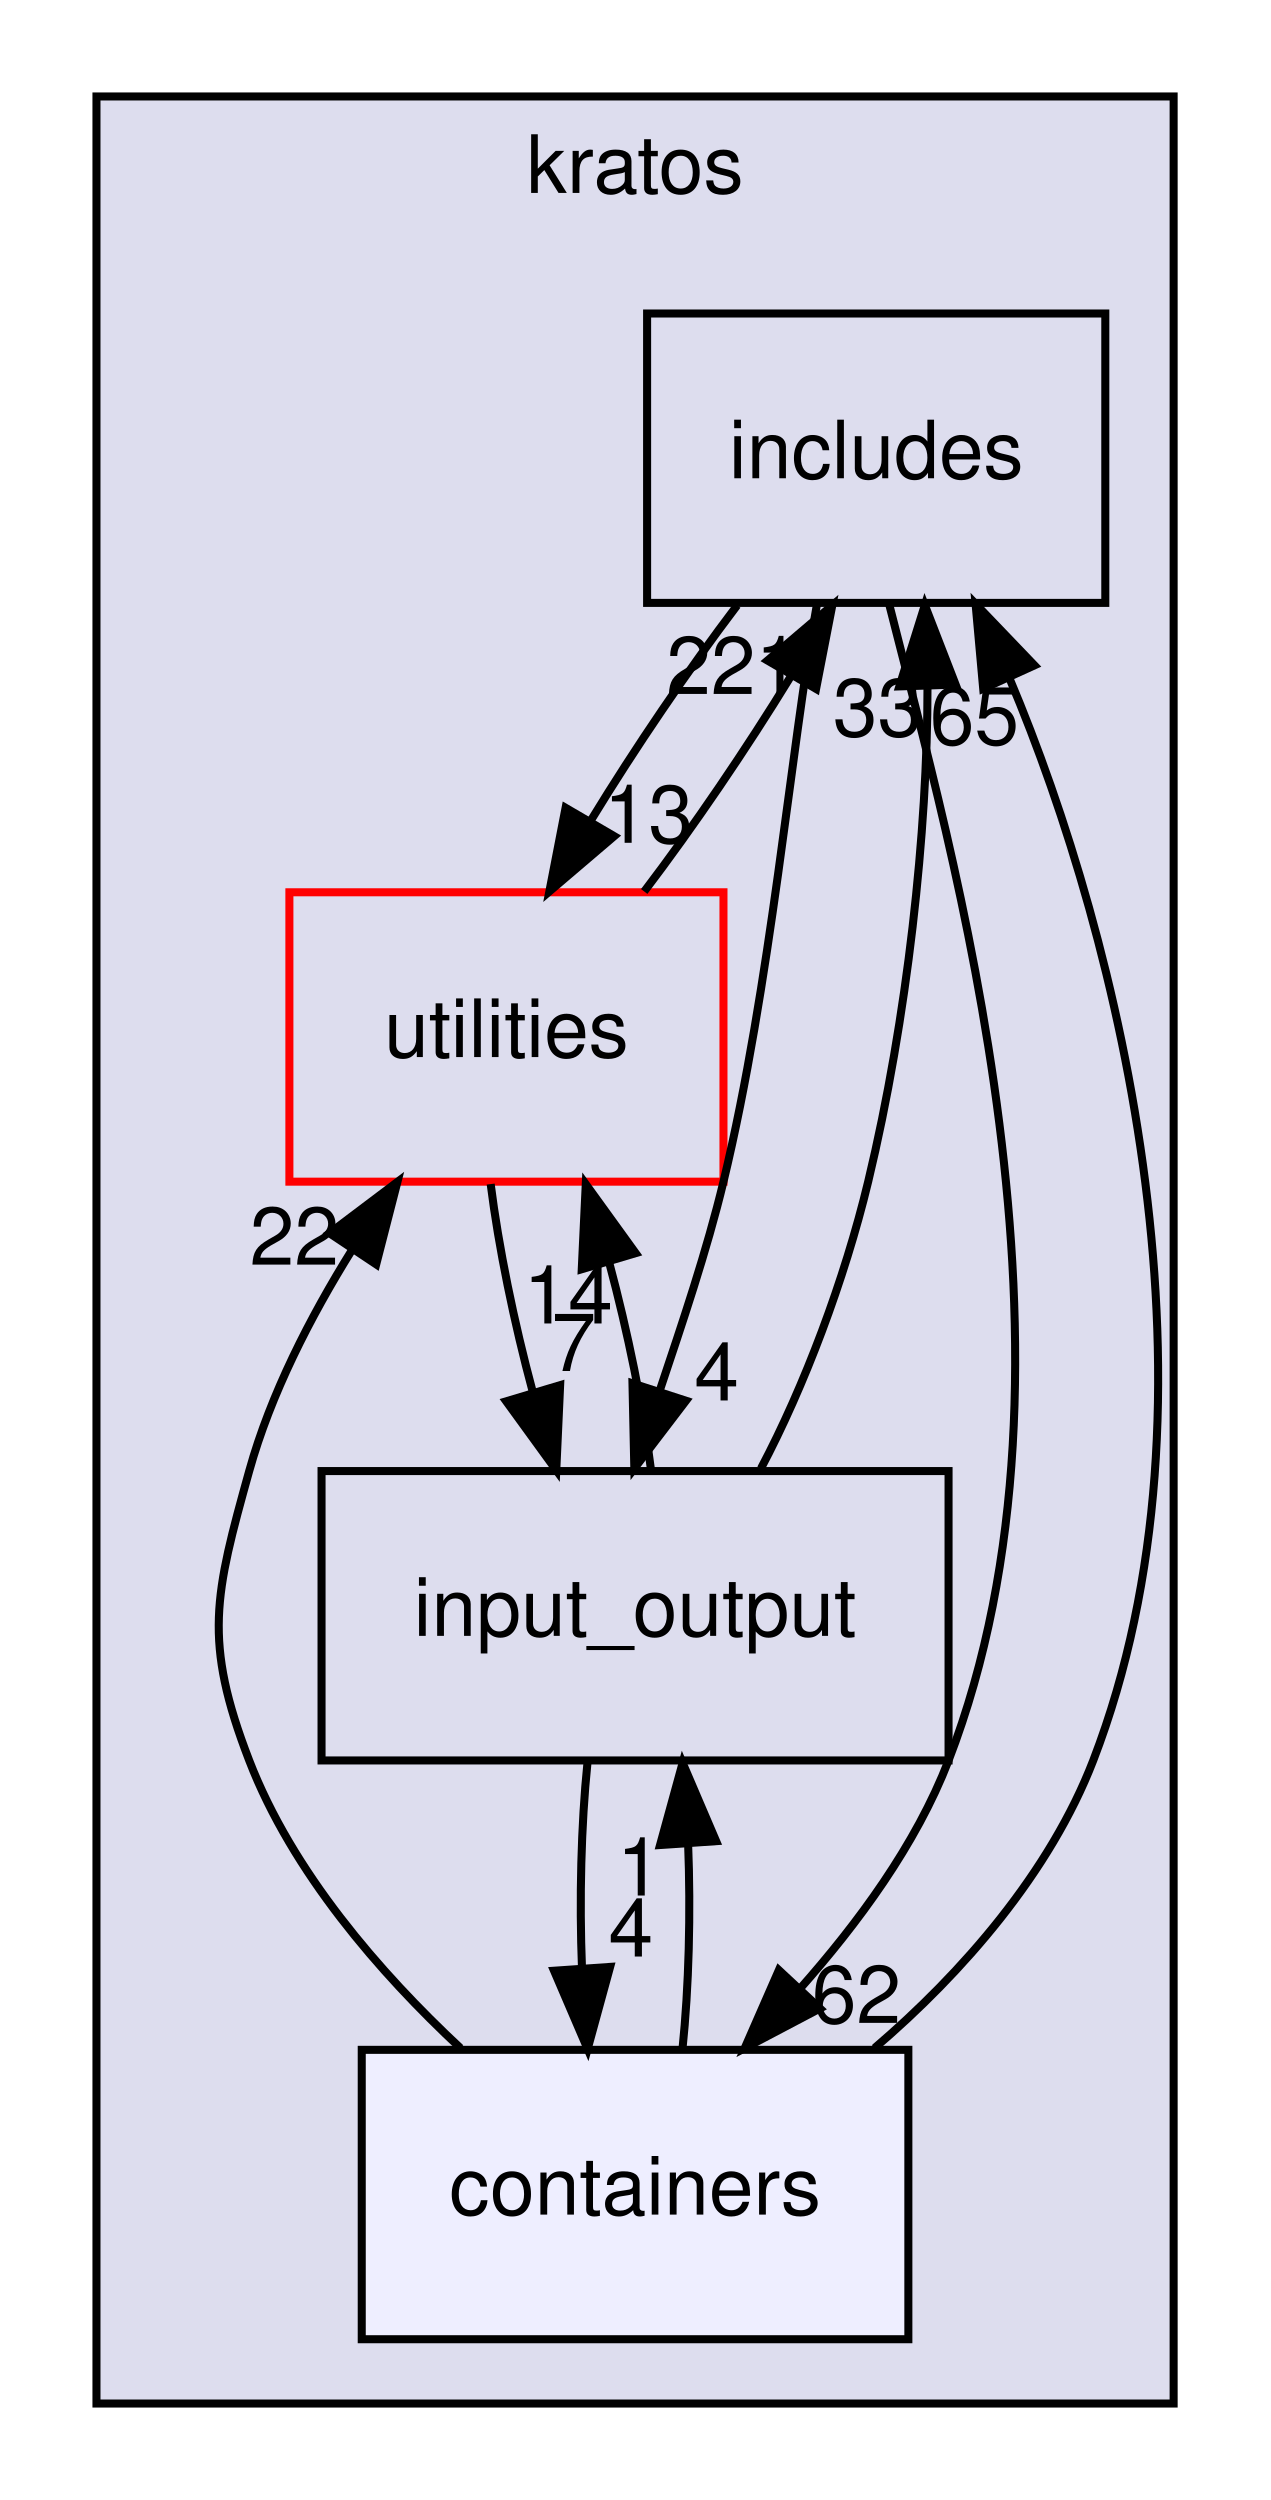
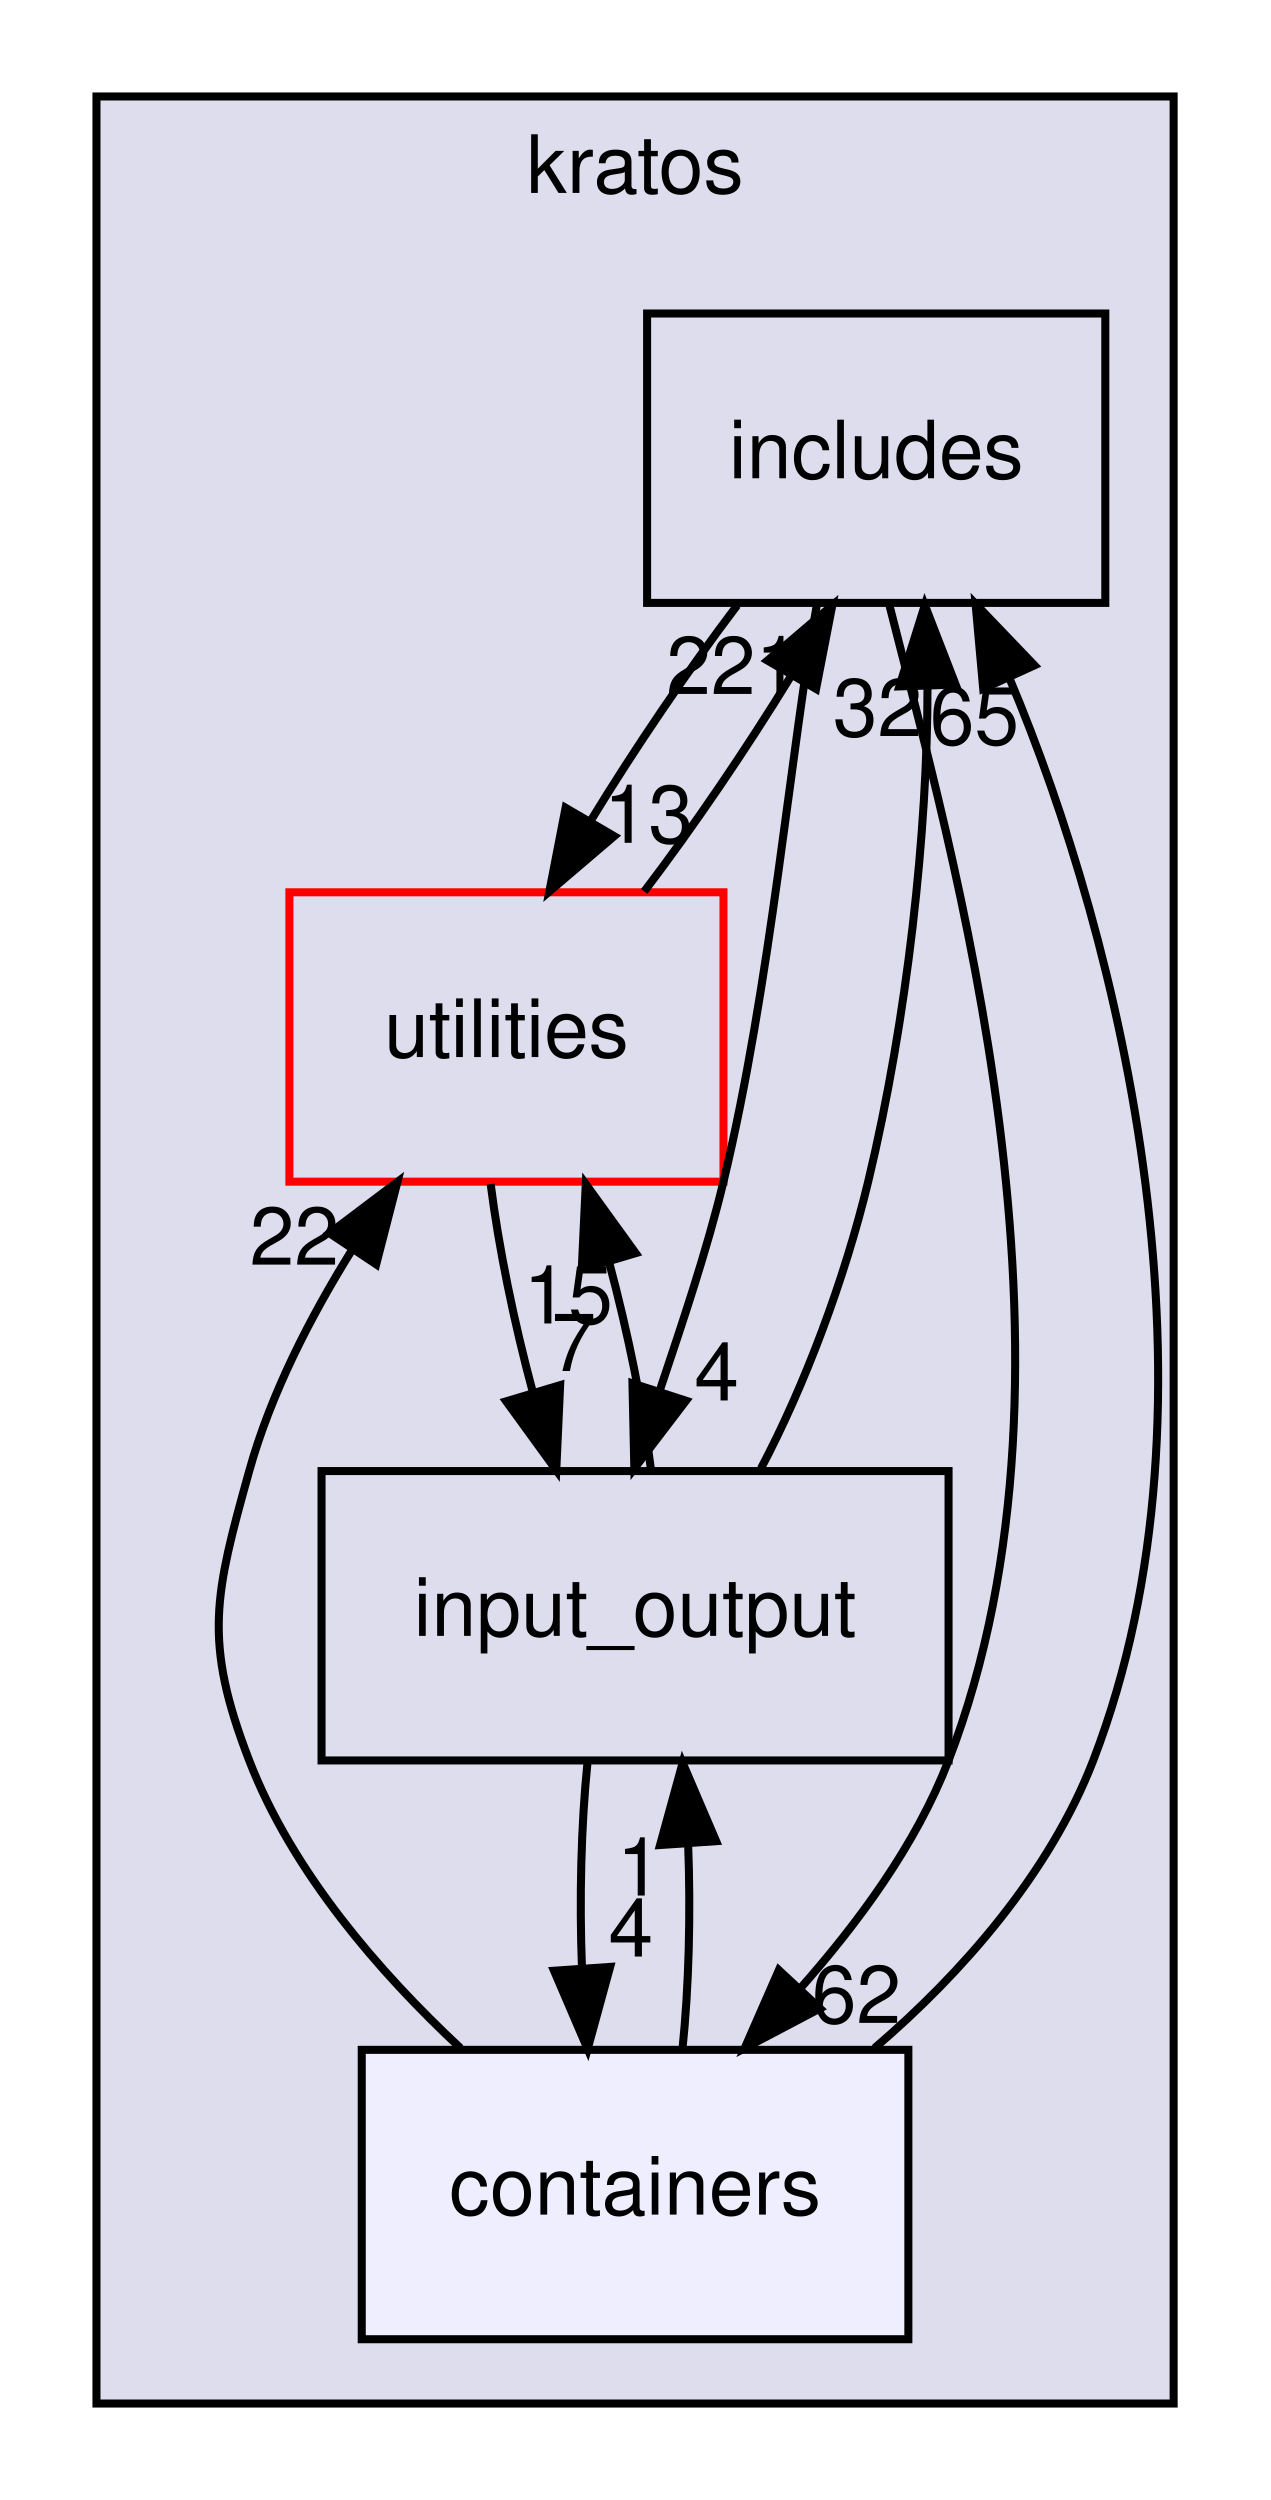
<svg xmlns="http://www.w3.org/2000/svg" xmlns:xlink="http://www.w3.org/1999/xlink" width="158pt" height="311pt" viewBox="0.00 0.00 158.00 311.00">
  <g id="graph0" class="graph" transform="scale(1 1) rotate(0) translate(4 307)">
    <g id="clust1" class="cluster">
      <g id="a_clust1">
        <a xlink:href="dir_8fc3e8efef0bfca4a113d719cbd52afb.html" target="_top" xlink:title="kratos">
          <polygon fill="#ddddee" stroke="black" points="8,-8 8,-295 142,-295 142,-8 8,-8" />
          <text text-anchor="middle" x="75" y="-283" font-family="Helvetica,sans-Serif" font-size="10.00">kratos</text>
        </a>
      </g>
    </g>
    <g id="node1" class="node">
      <g id="a_node1">
        <a xlink:href="dir_6da2b5da699b6e8099c18b866a052d71.html" target="_top" xlink:title="includes">
          <polygon fill="none" stroke="black" points="133.5,-268 76.5,-268 76.5,-232 133.5,-232 133.5,-268" />
          <text text-anchor="middle" x="105" y="-247.5" font-family="Helvetica,sans-Serif" font-size="10.00">includes</text>
        </a>
      </g>
    </g>
    <g id="node2" class="node">
      <g id="a_node2">
        <a xlink:href="dir_70f98bb657cca0a872199855cac08757.html" target="_top" xlink:title="utilities">
          <polygon fill="none" stroke="red" points="86,-196 32,-196 32,-160 86,-160 86,-196" />
          <text text-anchor="middle" x="59" y="-175.5" font-family="Helvetica,sans-Serif" font-size="10.00">utilities</text>
        </a>
      </g>
    </g>
    <g id="edge6" class="edge">
      <path fill="none" stroke="black" d="M87.71,-231.7C81.59,-223.64 74.97,-213.89 69.53,-204.98" />
      <polygon fill="black" stroke="black" points="72.41,-202.98 64.34,-196.1 66.36,-206.51 72.41,-202.98" />
      <g id="a_edge6-headlabel">
        <a xlink:href="dir_000730_000777.html" target="_top" xlink:title="13">
          <text text-anchor="middle" x="76.67" y="-202.15" font-family="Helvetica,sans-Serif" font-size="10.00">13</text>
        </a>
      </g>
    </g>
    <g id="node3" class="node">
      <g id="a_node3">
        <a xlink:href="dir_a8ba84f8eb43664bd905ad17f89003d4.html" target="_top" xlink:title="input_output">
          <polygon fill="none" stroke="black" points="114,-124 36,-124 36,-88 114,-88 114,-124" />
          <text text-anchor="middle" x="75" y="-103.5" font-family="Helvetica,sans-Serif" font-size="10.00">input_output</text>
        </a>
      </g>
    </g>
    <g id="edge8" class="edge">
      <path fill="none" stroke="black" d="M97.61,-231.72C94.34,-213.62 91.9,-184.49 86,-160 83.93,-151.39 80.84,-142.29 78.1,-134.1" />
      <polygon fill="black" stroke="black" points="81.34,-132.75 74.91,-124.32 74.68,-134.91 81.34,-132.75" />
      <g id="a_edge8-headlabel">
        <a xlink:href="dir_000730_000731.html" target="_top" xlink:title="4">
          <text text-anchor="middle" x="85.15" y="-132.78" font-family="Helvetica,sans-Serif" font-size="10.00">4</text>
        </a>
      </g>
    </g>
    <g id="node4" class="node">
      <g id="a_node4">
        <a xlink:href="dir_80b24cd11685060440d77842b83d8f07.html" target="_top" xlink:title="containers">
          <polygon fill="#eeeeff" stroke="black" points="109,-52 41,-52 41,-16 109,-16 109,-52" />
          <text text-anchor="middle" x="75" y="-31.5" font-family="Helvetica,sans-Serif" font-size="10.00">containers</text>
        </a>
      </g>
    </g>
    <g id="edge7" class="edge">
      <path fill="none" stroke="black" d="M106.6,-231.88C114.2,-201.72 133.12,-137.6 114,-88 109.94,-77.47 102.71,-67.73 95.47,-59.55" />
      <polygon fill="black" stroke="black" points="98.01,-57.15 88.64,-52.21 92.89,-61.92 98.01,-57.15" />
      <g id="a_edge7-headlabel">
        <a xlink:href="dir_000730_000723.html" target="_top" xlink:title="62">
          <text text-anchor="middle" x="102.54" y="-55.34" font-family="Helvetica,sans-Serif" font-size="10.00">62</text>
        </a>
      </g>
    </g>
    <g id="edge4" class="edge">
      <path fill="none" stroke="black" d="M76.14,-196.1C82.25,-204.13 88.87,-213.87 94.34,-222.8" />
      <polygon fill="black" stroke="black" points="91.47,-224.83 99.54,-231.7 97.52,-221.3 91.47,-224.83" />
      <g id="a_edge4-headlabel">
        <a xlink:href="dir_000777_000730.html" target="_top" xlink:title="221">
          <text text-anchor="middle" x="87.21" y="-220.66" font-family="Helvetica,sans-Serif" font-size="10.00">221</text>
        </a>
      </g>
    </g>
    <g id="edge5" class="edge">
      <path fill="none" stroke="black" d="M57.04,-159.7C58.02,-151.9 59.94,-142.51 62.28,-133.83" />
      <polygon fill="black" stroke="black" points="65.68,-134.69 65.2,-124.1 58.97,-132.68 65.68,-134.69" />
      <g id="a_edge5-headlabel">
        <a xlink:href="dir_000777_000731.html" target="_top" xlink:title="7">
          <text text-anchor="middle" x="67.37" y="-136.45" font-family="Helvetica,sans-Serif" font-size="10.00">7</text>
        </a>
      </g>
    </g>
    <g id="edge9" class="edge">
      <path fill="none" stroke="black" d="M90.66,-124.32C96.05,-134.51 101.05,-147.76 104,-160 108.88,-180.28 111.4,-203.75 111.38,-221.49" />
      <polygon fill="black" stroke="black" points="107.88,-221.61 111.05,-231.72 114.88,-221.84 107.88,-221.61" />
      <g id="a_edge9-headlabel">
-         <a xlink:href="dir_000731_000730.html" target="_top" xlink:title="33">
-           <text text-anchor="middle" x="105.16" y="-215.42" font-family="Helvetica,sans-Serif" font-size="10.00">33</text>
+         <a xlink:href="dir_000731_000730.html" target="_top" xlink:title="32">
+           <text text-anchor="middle" x="105.16" y="-215.42" font-family="Helvetica,sans-Serif" font-size="10.00">32</text>
        </a>
      </g>
    </g>
    <g id="edge10" class="edge">
      <path fill="none" stroke="black" d="M76.99,-124.1C76.02,-131.88 74.11,-141.26 71.78,-149.95" />
      <polygon fill="black" stroke="black" points="68.37,-149.11 68.87,-159.7 75.08,-151.11 68.37,-149.11" />
      <g id="a_edge10-headlabel">
-         <a xlink:href="dir_000731_000777.html" target="_top" xlink:title="14">
-           <text text-anchor="middle" x="66.68" y="-142.36" font-family="Helvetica,sans-Serif" font-size="10.00">14</text>
+         <a xlink:href="dir_000731_000777.html" target="_top" xlink:title="15">
+           <text text-anchor="middle" x="66.68" y="-142.36" font-family="Helvetica,sans-Serif" font-size="10.00">15</text>
        </a>
      </g>
    </g>
    <g id="edge11" class="edge">
      <path fill="none" stroke="black" d="M69.08,-87.7C68.29,-79.98 68.06,-70.71 68.4,-62.11" />
      <polygon fill="black" stroke="black" points="71.9,-62.32 69.1,-52.1 64.92,-61.84 71.9,-62.32" />
      <g id="a_edge11-headlabel">
        <a xlink:href="dir_000731_000723.html" target="_top" xlink:title="4">
          <text text-anchor="middle" x="74.48" y="-63.61" font-family="Helvetica,sans-Serif" font-size="10.00">4</text>
        </a>
      </g>
    </g>
    <g id="edge1" class="edge">
      <path fill="none" stroke="black" d="M104.78,-52.21C115.76,-61.59 126.64,-74.1 132,-88 149.33,-132.95 135.41,-189.82 121.61,-222.54" />
      <polygon fill="black" stroke="black" points="118.31,-221.33 117.36,-231.88 124.69,-224.23 118.31,-221.33" />
      <g id="a_edge1-headlabel">
        <a xlink:href="dir_000723_000730.html" target="_top" xlink:title="65">
          <text text-anchor="middle" x="117.22" y="-214.38" font-family="Helvetica,sans-Serif" font-size="10.00">65</text>
        </a>
      </g>
    </g>
    <g id="edge2" class="edge">
      <path fill="none" stroke="black" d="M53.29,-52.21C43.24,-61.59 32.36,-74.1 27,-88 21.24,-102.93 22.71,-108.59 27,-124 29.67,-133.58 34.59,-143.16 39.78,-151.49" />
      <polygon fill="black" stroke="black" points="36.98,-153.59 45.44,-159.97 42.8,-149.71 36.98,-153.59" />
      <g id="a_edge2-headlabel">
        <a xlink:href="dir_000723_000777.html" target="_top" xlink:title="22">
          <text text-anchor="middle" x="32.62" y="-149.67" font-family="Helvetica,sans-Serif" font-size="10.00">22</text>
        </a>
      </g>
    </g>
    <g id="edge3" class="edge">
      <path fill="none" stroke="black" d="M80.9,-52.1C81.7,-59.79 81.94,-69.05 81.6,-77.67" />
      <polygon fill="black" stroke="black" points="78.11,-77.48 80.92,-87.7 85.09,-77.96 78.11,-77.48" />
      <g id="a_edge3-headlabel">
        <a xlink:href="dir_000723_000731.html" target="_top" xlink:title="1">
          <text text-anchor="middle" x="75.52" y="-71.2" font-family="Helvetica,sans-Serif" font-size="10.00">1</text>
        </a>
      </g>
    </g>
  </g>
</svg>
